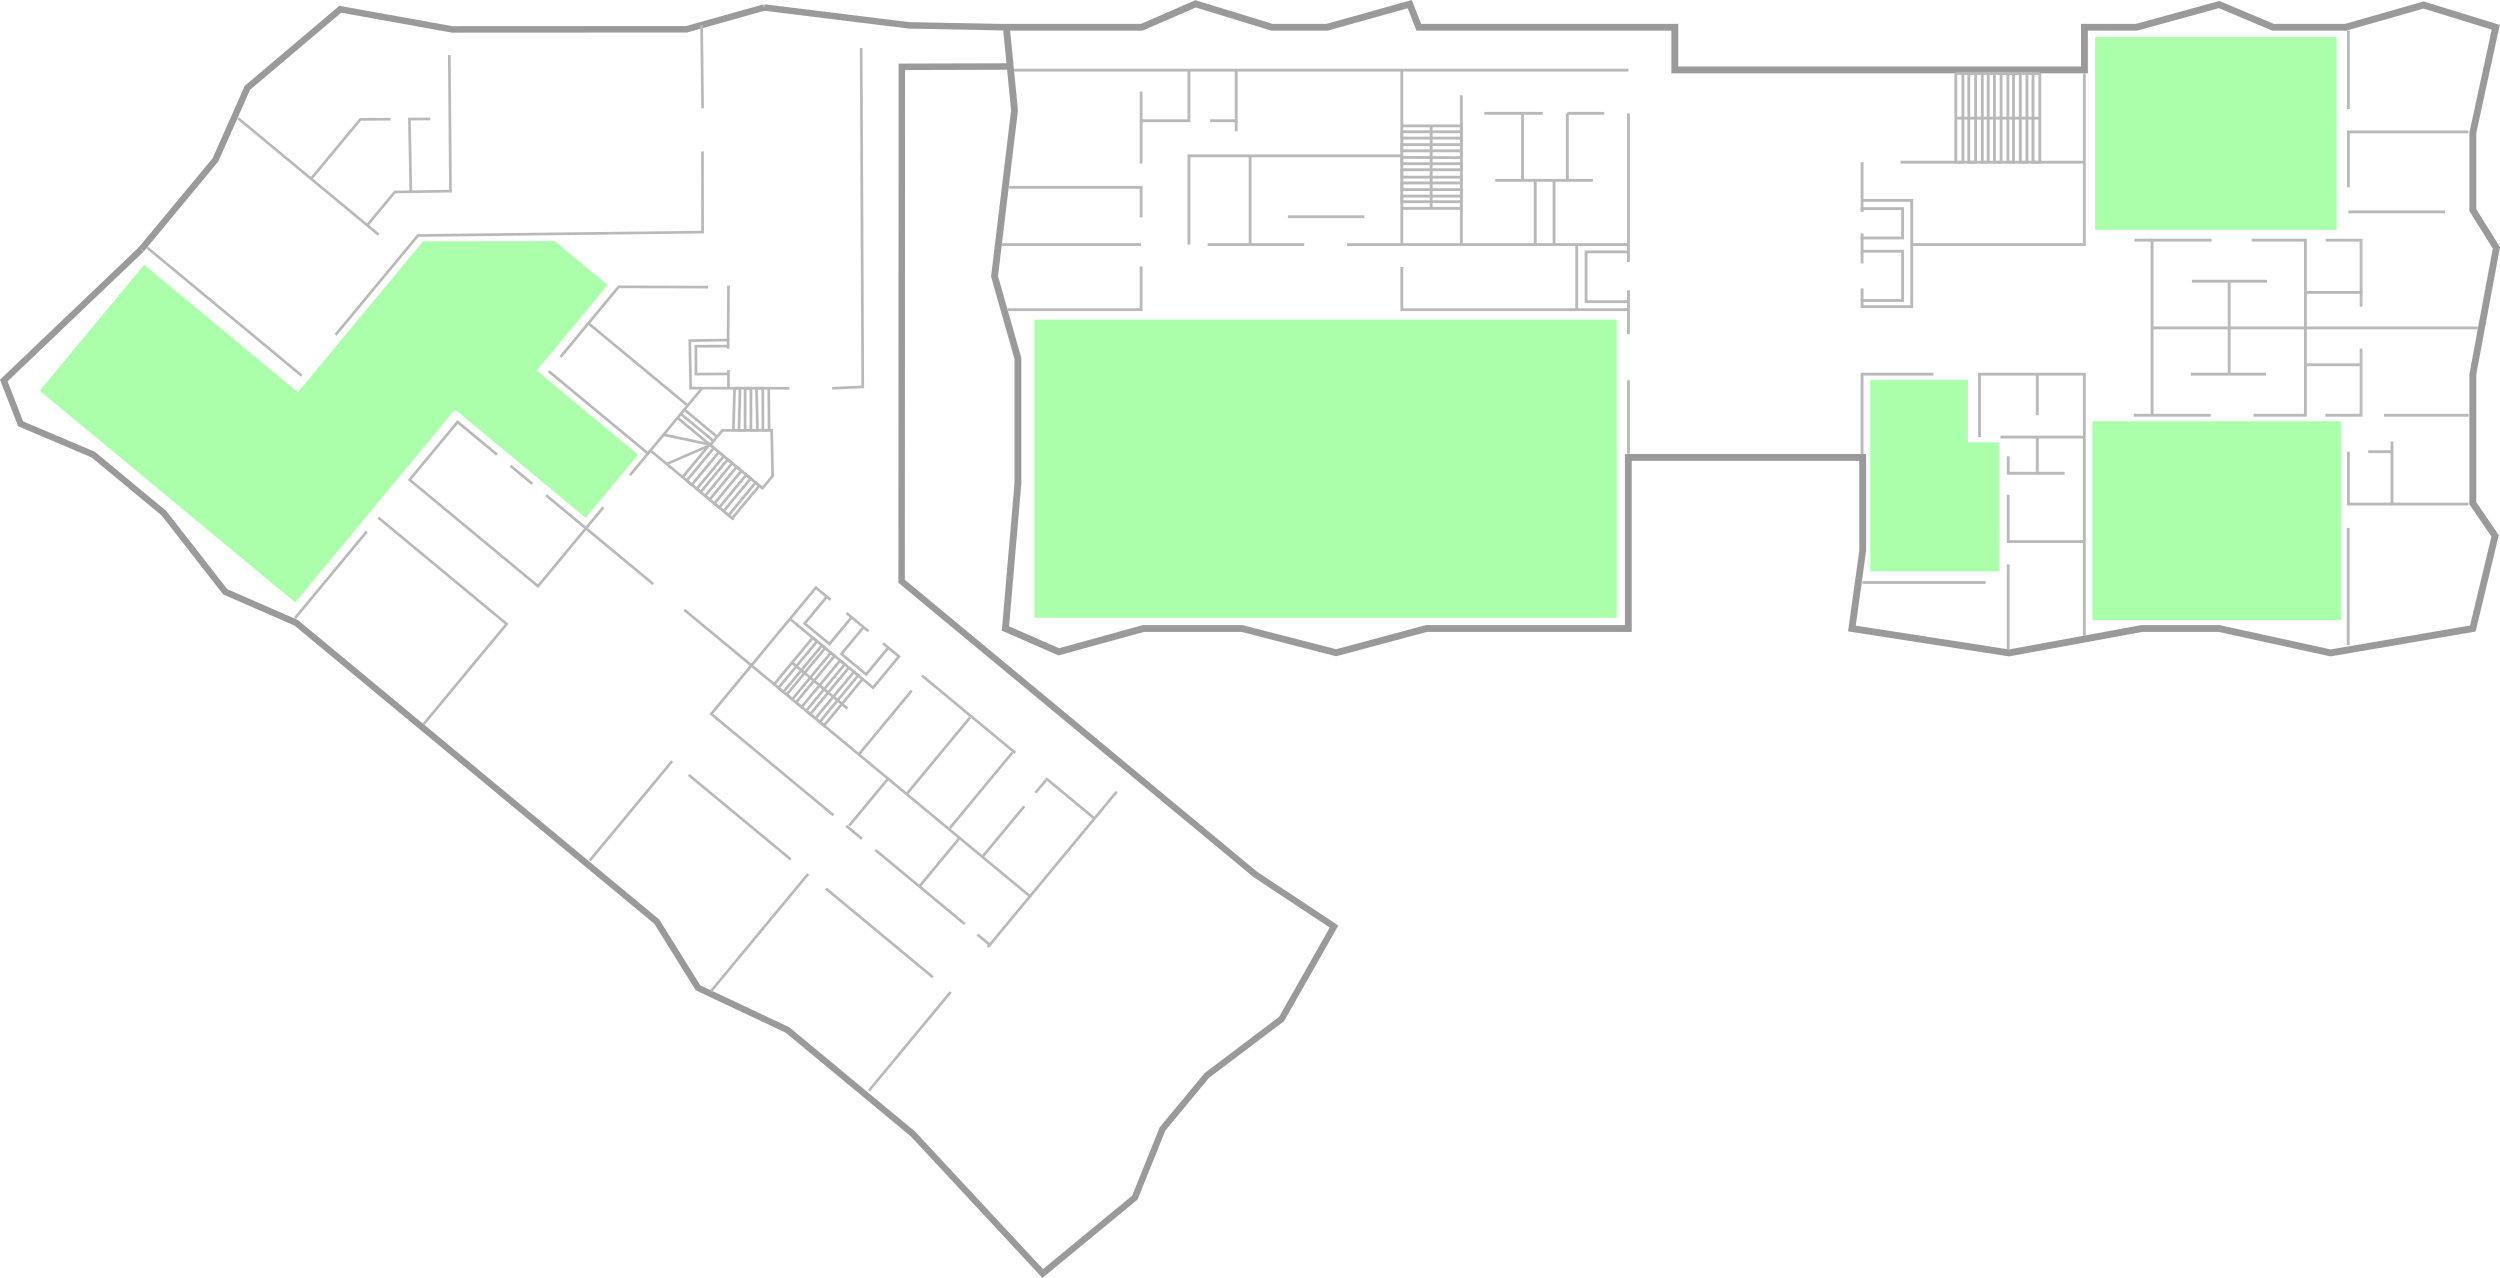
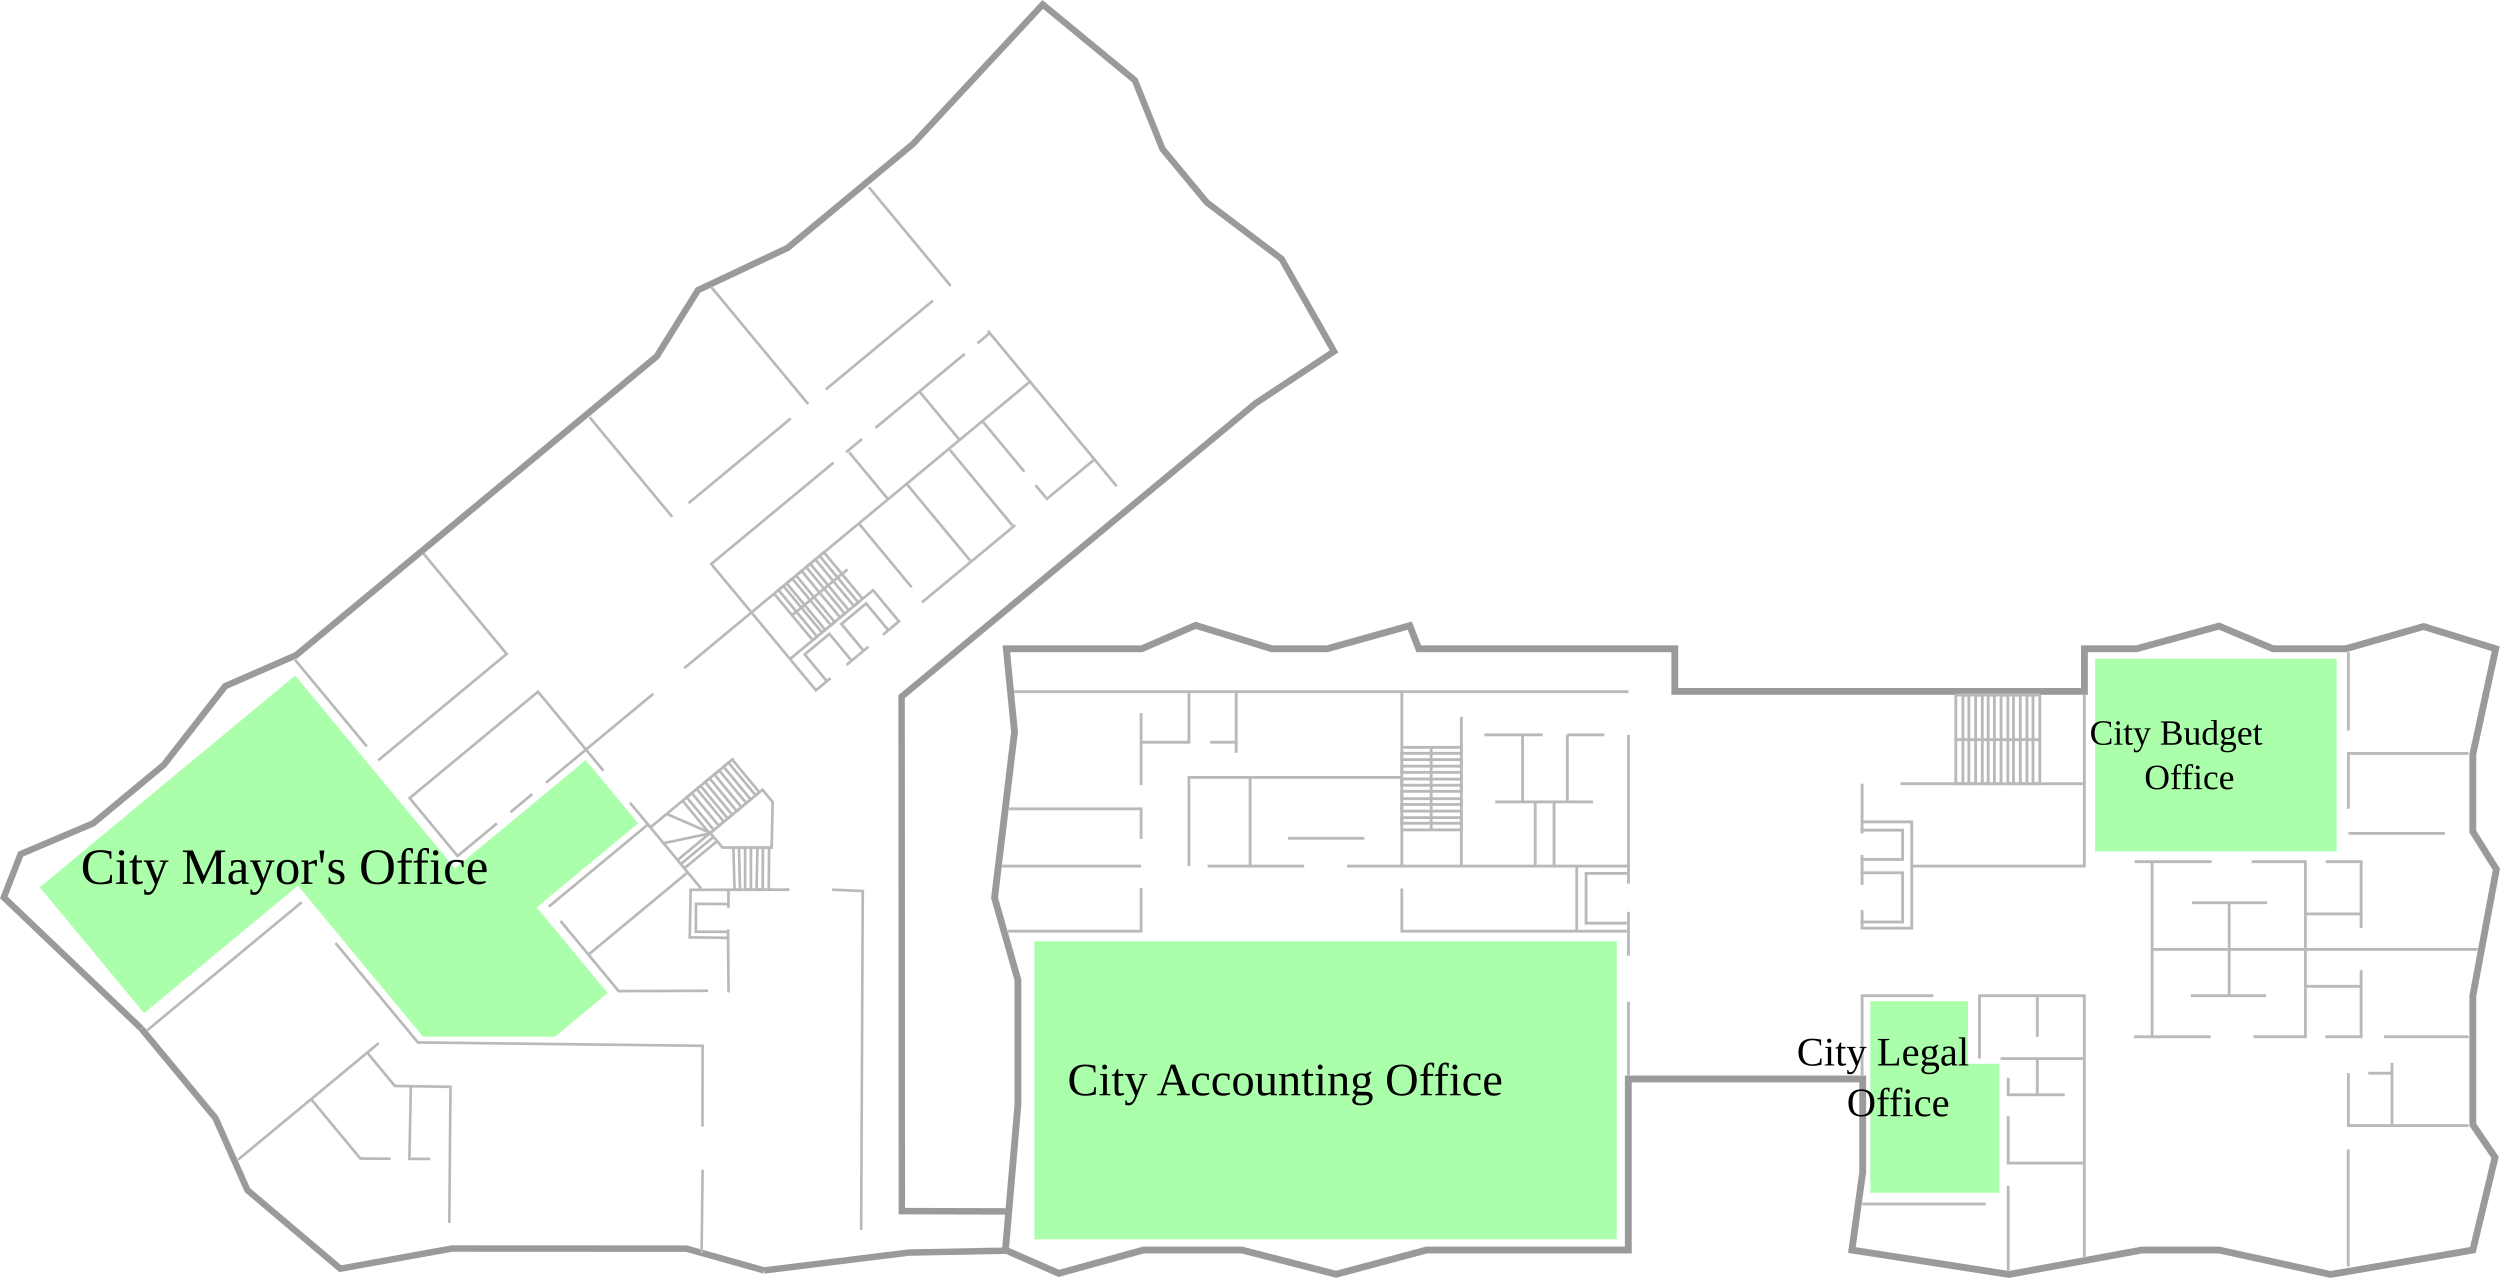
<svg xmlns="http://www.w3.org/2000/svg" width="269.916mm" height="137.973mm" viewBox="0 0 1020.153 521.474" version="1.1" id="svg1" xml:space="preserve">
  <defs id="defs1" />
  <g id="layer1" transform="translate(-51.83653,-198.07)">
-     <g id="g3" transform="matrix(1.219494,0,0,1.219494,39.46208,30.82922)">
-       <g id="g1" transform="matrix(0.5055348,0,0,0.5055348,303.8252,47.53384)">
+     <g id="g3" transform="matrix(1.219494,0,0,-1.219494,39.46208,886.7851)">
+       <g id="g1" transform="matrix(0.5055348,0,0,-0.5055348,303.8252,446.389)">
        <g id="layer2">
          <path style="fill:#59ff59;fill-opacity:0;stroke:#9a9a9a;stroke-width:4.535;stroke-dasharray:none;stroke-opacity:1" d="M 496.865,480.029 V 593.271 H 363.178 l -59.728,16.034 -62.334,-16.034 H 175.777 L 119.899,608.704 84.581,593.271 92.83,497.266 V 414.488 L 77.366,360.172 90.594,250.336 85.183,195.297 h 89.592 l 35.676,-15.512 50.508,15.512 h 36.478 l 54.749,-15.311 5.981,15.311 h 169.475 v 28.203 h 271.12 v -28.203 h 34.439 l 54.706,-15.023 35.715,15.023 h 48.045 l 51.588,-14.739 47.761,14.739 -15.165,69.87 v 51.163 l 15.59,24.944 -15.59,83.759 v 85.318 l 14.739,21.588 -14.739,61.331 -94.191,16.146 -73.753,-16.146 h -51.163 l -87.94,16.146 -103.956,-16.146 7.148,-51.456 v -61.786 z" id="path25" />
          <path style="fill:#59ff59;fill-opacity:0;stroke:#b9b9b9;stroke-width:1.89;stroke-dasharray:none;stroke-opacity:1" d="M 90.293,223.679 H 496.965" id="path45" />
          <path style="fill:#59ff59;fill-opacity:0;stroke:#b9b9b9;stroke-width:1.89;stroke-dasharray:none;stroke-opacity:1" d="m 496.965,252.271 v 98.481" id="path46" />
          <path style="fill:#59ff59;fill-opacity:0;stroke:#b9b9b9;stroke-width:1.89;stroke-dasharray:none;stroke-opacity:1" d="m 496.965,369.392 v 29.062" id="path47" />
          <path style="fill:#59ff59;fill-opacity:0;stroke:#b9b9b9;stroke-width:1.89;stroke-dasharray:none;stroke-opacity:1" d="m 496.965,428.919 v 48.604" id="path48" />
          <path style="fill:#59ff59;fill-opacity:0;stroke:#b9b9b9;stroke-width:1.89;stroke-dasharray:none;stroke-opacity:1" d="M 496.965,382.219 H 346.943 v -28.261" id="path49" />
          <path style="fill:#59ff59;fill-opacity:0;stroke:#b9b9b9;stroke-width:1.89;stroke-dasharray:none;stroke-opacity:1" d="m 87.019,301.246 h 87.354 v 19.903" id="path50" />
          <path style="fill:#59ff59;fill-opacity:0;stroke:#b9b9b9;stroke-width:1.89;stroke-dasharray:none;stroke-opacity:1" d="M 82.201,339.127 H 174.374" id="path51" />
          <path style="fill:#59ff59;fill-opacity:0;stroke:#b9b9b9;stroke-width:1.89;stroke-dasharray:none;stroke-opacity:1" d="m 174.374,353.604 v 28.615 H 86.027" id="path52" />
          <path style="fill:#59ff59;fill-opacity:0;stroke:#b9b9b9;stroke-width:1.89;stroke-dasharray:none;stroke-opacity:1" d="m 174.374,237.815 v 47.761" id="path53" />
          <path style="fill:#59ff59;fill-opacity:0;stroke:#b9b9b9;stroke-width:1.89;stroke-dasharray:none;stroke-opacity:1" d="m 174.374,257.151 h 31.668 v -33.472" id="path54" />
          <path style="fill:#59ff59;fill-opacity:0;stroke:#b9b9b9;stroke-width:1.89;stroke-dasharray:none;stroke-opacity:1" d="m 237.309,223.679 v 33.472 h -17.21" id="path55" />
          <path style="fill:#59ff59;fill-opacity:0;stroke:#b9b9b9;stroke-width:1.89;stroke-dasharray:none;stroke-opacity:1" d="m 237.309,257.151 v 7.024" id="path56" />
          <path style="fill:#59ff59;fill-opacity:0;stroke:#b9b9b9;stroke-width:1.89;stroke-dasharray:none;stroke-opacity:1" d="M 206.042,339.127 V 280.401 H 346.943" id="path57" />
          <path style="fill:#59ff59;fill-opacity:0;stroke:#b9b9b9;stroke-width:1.89;stroke-dasharray:none;stroke-opacity:1" d="m 218.398,339.127 h 63.918" id="path58" />
          <path style="fill:#59ff59;fill-opacity:0;stroke:#b9b9b9;stroke-width:1.89;stroke-dasharray:none;stroke-opacity:1" d="M 246.528,339.127 V 280.401" id="path59" />
          <path style="fill:#59ff59;fill-opacity:0;stroke:#b9b9b9;stroke-width:1.89;stroke-dasharray:none;stroke-opacity:1" d="m 271.545,320.724 h 50.596" id="path60" />
          <path style="fill:#59ff59;fill-opacity:0;stroke:#b9b9b9;stroke-width:1.89;stroke-dasharray:none;stroke-opacity:1" d="M 310.661,339.127 H 496.965" id="path61" />
          <path style="fill:#59ff59;fill-opacity:0;stroke:#b9b9b9;stroke-width:1.89;stroke-dasharray:none;stroke-opacity:1" d="M 346.943,339.127 V 223.679" id="path62" />
          <path style="fill:#59ff59;fill-opacity:0;stroke:#b9b9b9;stroke-width:1.89;stroke-dasharray:none;stroke-opacity:1" d="m 386.343,240.315 v 98.812" id="path63" />
          <path style="fill:#59ff59;fill-opacity:0;stroke:#b9b9b9;stroke-width:1.89;stroke-dasharray:none;stroke-opacity:1" d="m 401.56,252.271 h 38.638" id="path64" />
          <path style="fill:#59ff59;fill-opacity:0;stroke:#b9b9b9;stroke-width:1.89;stroke-dasharray:none;stroke-opacity:1" d="m 456.496,252.271 h 24.434" id="path65" />
          <path style="fill:#59ff59;fill-opacity:0;stroke:#b9b9b9;stroke-width:1.89;stroke-dasharray:none;stroke-opacity:1" d="m 456.496,252.271 v 44.36" id="path66" />
          <path style="fill:#59ff59;fill-opacity:0;stroke:#b9b9b9;stroke-width:1.89;stroke-dasharray:none;stroke-opacity:1" d="M 473.414,296.631 H 408.776" id="path67" />
          <path style="fill:#59ff59;fill-opacity:0;stroke:#b9b9b9;stroke-width:1.89;stroke-dasharray:none;stroke-opacity:1" d="M 426.876,296.631 V 252.271" id="path68" />
          <path style="fill:#59ff59;fill-opacity:0;stroke:#b9b9b9;stroke-width:1.89;stroke-dasharray:none;stroke-opacity:1" d="m 435.238,296.631 v 42.496" id="path69" />
          <path style="fill:#59ff59;fill-opacity:0;stroke:#b9b9b9;stroke-width:1.89;stroke-dasharray:none;stroke-opacity:1" d="M 447.709,339.127 V 296.631" id="path70" />
          <path style="fill:#59ff59;fill-opacity:0;stroke:#b9b9b9;stroke-width:1.89;stroke-dasharray:none;stroke-opacity:1" d="m 462.732,339.127 v 43.092" id="path71" />
          <path style="fill:#59ff59;fill-opacity:0;stroke:#b9b9b9;stroke-width:1.89;stroke-dasharray:none;stroke-opacity:1" d="m 496.02,343.967 h -27.115 v 32.941 h 28.06" id="path73" />
          <path style="fill:#59ff59;fill-opacity:0;stroke:#b9b9b9;stroke-width:1.89;stroke-dasharray:none;stroke-opacity:1" d="m 651.596,284.61 v 32.87" id="path103" />
          <path style="fill:#59ff59;fill-opacity:0;stroke:#b9b9b9;stroke-width:1.89;stroke-dasharray:none;stroke-opacity:1" d="m 651.596,331.711 v 19.943" id="path104" />
          <path style="fill:#59ff59;fill-opacity:0;stroke:#b9b9b9;stroke-width:1.89;stroke-dasharray:none;stroke-opacity:1" d="m 651.596,368.189 v 12.026 h 32.87 v -70.351 h -32.87" id="path105" />
          <path style="fill:#59ff59;fill-opacity:0;stroke:#b9b9b9;stroke-width:1.89;stroke-dasharray:none;stroke-opacity:1" d="M 684.467,339.127 H 798.712 V 225.884" id="path106" />
          <path style="fill:#59ff59;fill-opacity:0;stroke:#b9b9b9;stroke-width:1.89;stroke-dasharray:none;stroke-opacity:1" d="M 798.712,284.61 H 677.021" id="path107" />
          <path style="fill:#59ff59;fill-opacity:0;stroke:#b9b9b9;stroke-width:1.89;stroke-dasharray:none;stroke-opacity:1" d="m 651.596,477.897 v -52.986 h 47.201" id="path108" />
          <path style="fill:#59ff59;fill-opacity:0;stroke:#b9b9b9;stroke-width:1.89;stroke-dasharray:none;stroke-opacity:1" d="m 729.317,466.559 v -41.648 h 69.394 v 173.169" id="path109" />
          <path style="fill:#59ff59;fill-opacity:0;stroke:#b9b9b9;stroke-width:1.89;stroke-dasharray:none;stroke-opacity:1" d="m 767.583,424.911 v 27.192" id="path110" />
          <path style="fill:#59ff59;fill-opacity:0;stroke:#b9b9b9;stroke-width:1.89;stroke-dasharray:none;stroke-opacity:1" d="M 798.712,466.559 H 743.206" id="path111" />
          <path style="fill:#59ff59;fill-opacity:0;stroke:#b9b9b9;stroke-width:1.89;stroke-dasharray:none;stroke-opacity:1" d="m 767.583,466.559 v 23.952 h -19.275 v -11.267" id="path112" />
          <path style="fill:#59ff59;fill-opacity:0;stroke:#b9b9b9;stroke-width:1.89;stroke-dasharray:none;stroke-opacity:1" d="m 767.583,490.51 h 18.141" id="path113" />
          <path style="fill:#59ff59;fill-opacity:0;stroke:#b9b9b9;stroke-width:1.89;stroke-dasharray:none;stroke-opacity:1" d="M 798.712,535.721 H 748.308 V 504.683" id="path114" />
          <path style="fill:#59ff59;fill-opacity:0;stroke:#b9b9b9;stroke-width:1.89;stroke-dasharray:none;stroke-opacity:1" d="m 748.308,550.78 v 56.22" id="path115" />
          <path style="fill:#59ff59;fill-opacity:0;stroke:#b9b9b9;stroke-width:1.89;stroke-dasharray:none;stroke-opacity:1" d="M 831.482,452.103 H 882.38" id="path116" />
          <path style="fill:#59ff59;fill-opacity:0;stroke:#b9b9b9;stroke-width:1.89;stroke-dasharray:none;stroke-opacity:1" d="M 843.548,452.103 V 336.22 h 39.4" id="path117" />
          <path style="fill:#59ff59;fill-opacity:0;stroke:#b9b9b9;stroke-width:1.89;stroke-dasharray:none;stroke-opacity:1" d="m 831.926,336.22 h 11.621" id="path118" />
          <path style="fill:#59ff59;fill-opacity:0;stroke:#b9b9b9;stroke-width:1.89;stroke-dasharray:none;stroke-opacity:1" d="m 869.908,363.383 h 49.745" id="path119" />
          <path style="fill:#59ff59;fill-opacity:0;stroke:#b9b9b9;stroke-width:1.89;stroke-dasharray:none;stroke-opacity:1" d="m 894.569,363.383 v 61.527" id="path120" />
          <path style="fill:#59ff59;fill-opacity:0;stroke:#b9b9b9;stroke-width:1.89;stroke-dasharray:none;stroke-opacity:1" d="m 869.2,424.911 h 49.745" id="path121" />
          <path style="fill:#59ff59;fill-opacity:0;stroke:#b9b9b9;stroke-width:1.89;stroke-dasharray:none;stroke-opacity:1" d="m 910.725,452.103 h 34.3 V 336.22 h -35.575" id="path122" />
          <path style="fill:#59ff59;fill-opacity:0;stroke:#b9b9b9;stroke-width:1.89;stroke-dasharray:none;stroke-opacity:1" d="M 843.548,394.279 H 1059.069" id="path123" />
          <path style="fill:#59ff59;fill-opacity:0;stroke:#b9b9b9;stroke-width:1.89;stroke-dasharray:none;stroke-opacity:1" d="m 945.025,370.795 h 36.879 v 9.42" id="path124" />
          <path style="fill:#59ff59;fill-opacity:0;stroke:#b9b9b9;stroke-width:1.89;stroke-dasharray:none;stroke-opacity:1" d="M 981.904,370.795 V 336.22 H 958.487" id="path125" />
          <path style="fill:#59ff59;fill-opacity:0;stroke:#b9b9b9;stroke-width:1.89;stroke-dasharray:none;stroke-opacity:1" d="m 958.203,452.103 h 23.701 v -44.077" id="path126" />
          <path style="fill:#59ff59;fill-opacity:0;stroke:#b9b9b9;stroke-width:1.89;stroke-dasharray:none;stroke-opacity:1" d="M 981.904,418.697 H 945.025" id="path127" />
          <path style="fill:#59ff59;fill-opacity:0;stroke:#b9b9b9;stroke-width:1.89;stroke-dasharray:none;stroke-opacity:1" d="m 997.037,452.103 h 56.02" id="path128" />
          <path style="fill:#59ff59;fill-opacity:0;stroke:#b9b9b9;stroke-width:1.89;stroke-dasharray:none;stroke-opacity:1" d="m 1002.348,469.406 v 41.489 h 50.608" id="path129" />
          <path style="fill:#59ff59;fill-opacity:0;stroke:#b9b9b9;stroke-width:1.89;stroke-dasharray:none;stroke-opacity:1" d="M 1002.348,510.895 H 973.486 V 476.22" id="path130" />
          <path style="fill:#59ff59;fill-opacity:0;stroke:#b9b9b9;stroke-width:1.89;stroke-dasharray:none;stroke-opacity:1" d="m 986.614,476.22 h 15.734" id="path131" />
          <path style="fill:#59ff59;fill-opacity:0;stroke:#b9b9b9;stroke-width:1.89;stroke-dasharray:none;stroke-opacity:1" d="m 973.486,317.48 h 63.941" id="path132" />
          <path style="fill:#59ff59;fill-opacity:0;stroke:#b9b9b9;stroke-width:1.89;stroke-dasharray:none;stroke-opacity:1" d="m 973.486,301.166 v -36.599 h 79.47" id="path133" />
          <path style="fill:#59ff59;fill-opacity:0;stroke:#b9b9b9;stroke-width:1.89;stroke-dasharray:none;stroke-opacity:1" d="M 973.486,249.436 V 197.565" id="path134" />
          <path style="fill:#59ff59;fill-opacity:0;stroke:#b9b9b9;stroke-width:1.89;stroke-dasharray:none;stroke-opacity:1" d="m 650.651,315.338 h 27.786 v 19.416 h -27.786" id="path139" />
          <path style="fill:#59ff59;fill-opacity:0;stroke:#b9b9b9;stroke-width:1.89;stroke-dasharray:none;stroke-opacity:1" d="m 650.651,343.542 h 27.786 v 32.597 h -27.786" id="path140" />
          <path style="fill:#59ff59;fill-opacity:0;stroke:#b9b9b9;stroke-width:1.89;stroke-dasharray:none;stroke-opacity:1" d="M 366.359,315.175 V 260.558" id="path156" />
          <path style="fill:#59ff59;fill-opacity:0;stroke:#b9b9b9;stroke-width:1.89;stroke-dasharray:none;stroke-opacity:1" d="m 346.943,260.558 h 39.4 v 3.908 h -39.4 v 4.209 h 39.4 v 4.309 h -39.4 v 4.109 h 39.4 v 4.51 l -39.4,-0.2 10e-6,4.209 h 39.4 v 4.009 h -39.4 v 4.911 h 39.4 v 3.808 h -39.4 v 4.409 h 39.4 v 4.309 h -39.4 v 3.708 h 39.4 v 4.409 h -39.4" id="path157" />
          <path style="fill:#59ff59;fill-opacity:0;stroke:#b9b9b9;stroke-width:1.89;stroke-dasharray:none;stroke-opacity:1" d="m 713.729,255.447 h 55.719" id="path158" />
          <path style="fill:#59ff59;fill-opacity:0;stroke:#b9b9b9;stroke-width:1.89;stroke-dasharray:none;stroke-opacity:1" d="m 713.629,225.884 v 58.726 h 4.71 v -58.726 h 3.908 v 58.726 h 4.51 v -58.726 h 4.409 v 58.726 h 3.908 c 0,0 0,-58.726 0,-58.726 h 4.109 v 58.726 h 4.409 v -58.726 h 4.51 v 58.726 h 3.708 v -58.726 h 4.51 v 58.726 h 4.409 v -58.726 h 4.009 v 58.726 h 4.51 v -58.726" id="path173" />
          <path style="fill:#59ff59;fill-opacity:0;stroke:#b9b9b9;stroke-width:1.89;stroke-dasharray:none;stroke-opacity:1" d="m 713.629,225.884 h 55.619" id="path174" />
          <path style="fill:#59ff59;fill-opacity:0;stroke:#b9b9b9;stroke-width:1.89;stroke-dasharray:none;stroke-opacity:1" d="m 651.797,562.806 h 81.575" id="path183" />
          <path style="fill:#59ff59;fill-opacity:0;stroke:#b9b9b9;stroke-width:1.89;stroke-dasharray:none;stroke-opacity:1" d="m 973.368,526.65 v 77.524" id="path186" />
        </g>
        <g id="layer3">
          <path class="rooms" data-floorlocation="Fourth Floor" data-roomname="Lipa City Accounting Office" style="fill:#59ff59;fill-opacity:0.5;stroke:#b9b9b9;stroke-width:1.89;stroke-dasharray:none;stroke-opacity:0" d="M 489.235,388.833 H 103.743 V 586.175 H 489.235 Z" id="path177" />
-           <path class="rooms" data-floorlocation="Fourth Floor" data-roomname="Lipa City Legal Office" style="fill:#59ff59;fill-opacity:0.5;stroke:#b9b9b9;stroke-widt h:1.89;stroke-dasharray:none;stroke-opacity:0" d="m 721.664,428.577 h -64.627 v 126.814 h 85.353 V 470.007 H 721.664 Z" id="path182" />
-           <path class="rooms" data-floorlocation="Fourth Floor" data-roomname="" style="fill:#59ff59;fill-opacity:0.5;stroke:#b9b9b9;stroke-width:1.89;stroke-dasharray:none;stroke-opacity:0" d="M 968.549,456.071 H 804.006 v 131.663 h 164.543 z" id="path187" />
+           <path class="rooms" data-floorlocation="Fourth Floor" data-roomname="Lipa City Legal Office" style="fill:#59ff59;fill-opacity:0.5;stroke:#b9b9b9;stroke-dasharray:none;stroke-opacity:0" d="m 721.664,428.577 h -64.627 v 126.814 h 85.353 V 470.007 H 721.664 Z" id="path182" />
          <path class="rooms" data-floorlocation="Fourth Floor" data-roomname="Lipa City Budget Office" style="fill:#59ff59;fill-opacity:0.5;stroke:#b9b9b9;stroke-width:1.89;stroke-dasharray:none;stroke-opacity:0" d="M 805.849,201.816 H 965.715 V 329.369 H 805.849 Z" id="path191" />
        </g>
      </g>
      <g id="g2" transform="matrix(0.3673439,0.3044333,-0.3044333,0.3673439,189.1092,-13.85227)">
        <g id="layer2-1">
          <path style="fill:#59ff59;fill-opacity:0;stroke:#b9b9b9;stroke-width:1.89;stroke-opacity:0" d="m 215.662,278.196 28.06,-1.203" id="path21" />
          <path style="fill:#59ff59;fill-opacity:0;stroke:#9a9a9a;stroke-width:4.535;stroke-dasharray:none;stroke-opacity:1" d="M 101.016,554.57 V 472.937 L 86.027,419.699 101.016,335.747 170.365,296.636 296.949,191.611 329.105,145.126" id="path23" />
          <path style="fill:#59ff59;fill-opacity:0;stroke:#9a9a9a;stroke-width:4.535;stroke-dasharray:none;stroke-opacity:1" d="M 329.105,145.126 415.254,89.993 469.393,46.901" id="path24" />
          <path style="fill:#59ff59;fill-opacity:0;stroke:#9a9a9a;stroke-width:4.535;stroke-dasharray:none;stroke-opacity:1" d="m 488.101,67.107 -58.054,48.399 230.108,277.923 h 322.424 l 65.619,-7.086 13.039,73.414 -15.094,63.918 v 48.753 l 15.802,49.462 -15.802,82.201 -132.584,-17.29 H 799.329 l -67.178,17.29 -51.871,-17.29 H 351.762 l -52.155,15.023 -68.311,-15.023 h -64.343 l -53.005,15.873 -28.487,-15.873 15.556,-132.229" id="path25-2" />
          <path style="fill:#59ff59;fill-opacity:0;stroke:#b9b9b9;stroke-width:1.89;stroke-dasharray:none;stroke-opacity:1" d="m 399.656,123.565 152.527,182.291 -15.934,14.431" id="path26" />
          <path style="fill:#59ff59;fill-opacity:0;stroke:#b9b9b9;stroke-width:1.89;stroke-dasharray:none;stroke-opacity:1" d="m 513.2,339.427 -53.414,44.094 -21.747,-25.254 20.444,-17.437 3.908,4.61" id="path27" />
          <path style="fill:#59ff59;fill-opacity:0;stroke:#b9b9b9;stroke-width:1.89;stroke-dasharray:none;stroke-opacity:1" d="m 472.112,356.865 8.131,9.769" id="path28" />
          <path style="fill:#59ff59;fill-opacity:0;stroke:#b9b9b9;stroke-width:1.89;stroke-dasharray:none;stroke-opacity:1" d="m 461.237,344.079 -17.386,14.489 12.527,15.032 17.458,-14.664" id="path29" />
          <path style="fill:#59ff59;fill-opacity:0;stroke:#b9b9b9;stroke-width:1.89;stroke-dasharray:none;stroke-opacity:1" d="M 458.482,340.83 434.331,311.167" id="path30" />
          <path style="fill:#59ff59;fill-opacity:0;stroke:#b9b9b9;stroke-width:1.89;stroke-dasharray:none;stroke-opacity:1" d="m 424.009,321.188 -48.437,39.856 v 63.847" id="path31" />
          <path style="fill:#59ff59;fill-opacity:0;stroke:#b9b9b9;stroke-width:1.89;stroke-dasharray:none;stroke-opacity:1" d="m 375.571,437.93 h 89.854" id="path32" />
          <path style="fill:#59ff59;fill-opacity:0;stroke:#b9b9b9;stroke-width:1.89;stroke-dasharray:none;stroke-opacity:1" d="M 465.992,437.93 V 379.256" id="path33" />
          <path style="fill:#59ff59;fill-opacity:0;stroke:#b9b9b9;stroke-width:1.89;stroke-dasharray:none;stroke-opacity:1" d="M 465.992,394.279 H 375.571" id="path34" />
          <path style="fill:#59ff59;fill-opacity:0;stroke:#b9b9b9;stroke-width:1.89;stroke-dasharray:none;stroke-opacity:1" d="m 465.992,435.238 h 75.894" id="path35" />
          <path style="fill:#59ff59;fill-opacity:0;stroke:#b9b9b9;stroke-width:1.89;stroke-dasharray:none;stroke-opacity:1" d="m 543.364,405.469 h -47.502 v -13.304 l 26.536,-22.121 20.966,24.235 z" id="path37" />
          <path style="fill:#59ff59;fill-opacity:0;stroke:#b9b9b9;stroke-width:1.89;stroke-dasharray:none;stroke-opacity:1" d="m 465.992,435.238 v 22.443" id="path38" />
          <path style="fill:#59ff59;fill-opacity:0;stroke:#b9b9b9;stroke-width:1.89;stroke-dasharray:none;stroke-opacity:1" d="M 465.992,486.967 V 558.822 H 349.069 v -52.722 h 35.856" id="path40" />
          <path style="fill:#59ff59;fill-opacity:0;stroke:#b9b9b9;stroke-width:1.89;stroke-dasharray:none;stroke-opacity:1" d="m 397.255,506.1 h 19.842" id="path41" />
          <path style="fill:#59ff59;fill-opacity:0;stroke:#b9b9b9;stroke-width:1.89;stroke-dasharray:none;stroke-opacity:1" d="m 429.569,506.1 h 36.423" id="path42" />
          <path style="fill:#59ff59;fill-opacity:0;stroke:#b9b9b9;stroke-width:1.89;stroke-dasharray:none;stroke-opacity:1" d="m 465.992,506.1 h 61.367" id="path43" />
          <path style="fill:#59ff59;fill-opacity:0;stroke:#b9b9b9;stroke-width:1.89;stroke-dasharray:none;stroke-opacity:1" d="m 555.591,506.1 h 314.875 v 46.284" id="path44" />
          <path style="fill:#59ff59;fill-opacity:0;stroke:#b9b9b9;stroke-width:1.89;stroke-dasharray:none;stroke-opacity:1" d="M 870.465,506.1 V 410.88" id="path45-4" />
          <path style="fill:#59ff59;fill-opacity:0;stroke:#b9b9b9;stroke-width:1.89;stroke-dasharray:none;stroke-opacity:1" d="M 870.465,550.279 H 859.208" id="path46-2" />
          <path style="fill:#59ff59;fill-opacity:0;stroke:#b9b9b9;stroke-width:1.89;stroke-dasharray:none;stroke-opacity:1" d="M 847.616,550.279 H 766.242" id="path47-5" />
          <path style="fill:#59ff59;fill-opacity:0;stroke:#b9b9b9;stroke-width:1.89;stroke-dasharray:none;stroke-opacity:1" d="M 754.016,550.279 H 739.585" id="path48-8" />
          <path style="fill:#59ff59;fill-opacity:0;stroke:#b9b9b9;stroke-width:1.89;stroke-dasharray:none;stroke-opacity:1" d="M 728.06,550.279 H 616.722 V 435.238 h 13.429" id="path49-6" />
          <path style="fill:#59ff59;fill-opacity:0;stroke:#b9b9b9;stroke-width:1.89;stroke-dasharray:none;stroke-opacity:1" d="m 644.581,435.238 h 20.043" id="path50-2" />
          <path style="fill:#59ff59;fill-opacity:0;stroke:#b9b9b9;stroke-width:1.89;stroke-dasharray:none;stroke-opacity:1" d="m 677.853,435.238 h 14.531 v 28.456 h -75.662" id="path51-6" />
          <path style="fill:#59ff59;fill-opacity:0;stroke:#b9b9b9;stroke-width:1.89;stroke-dasharray:none;stroke-opacity:1" d="m 806.328,506.1 v 44.179" id="path53-5" />
          <path style="fill:#59ff59;fill-opacity:0;stroke:#b9b9b9;stroke-width:1.89;stroke-dasharray:none;stroke-opacity:1" d="m 870.465,435.238 h -44.295 1.403" id="path54-3" />
          <path style="fill:#59ff59;fill-opacity:0;stroke:#b9b9b9;stroke-width:1.89;stroke-dasharray:none;stroke-opacity:1" d="M 798.311,435.238 H 713.329" id="path55-9" />
          <path style="fill:#59ff59;fill-opacity:0;stroke:#b9b9b9;stroke-width:1.89;stroke-dasharray:none;stroke-opacity:1" d="m 714.531,447.96 v 58.14" id="path56-2" />
          <path style="fill:#59ff59;fill-opacity:0;stroke:#b9b9b9;stroke-width:1.89;stroke-dasharray:none;stroke-opacity:1" d="M 687.933,486.4 H 637.408" id="path67-4" />
          <path style="fill:#59ff59;fill-opacity:0;stroke:#b9b9b9;stroke-width:1.89;stroke-dasharray:none;stroke-opacity:1" d="m 637.408,506.1 v -42.407 h 3.968 v 42.407 h 4.464 v -42.407 h 2.949 v 42.407 h 5.129 v -42.407 h 3.472 v 42.407 h 5.031 v -42.407 h 4.181 v 42.407 h 8.362 v -42.407 h 3.897 v 42.407 h 3.968 v -42.407" id="path68-6" />
          <path style="fill:#59ff59;fill-opacity:0;stroke:#b9b9b9;stroke-width:1.89;stroke-dasharray:none;stroke-opacity:1" d="m 670.289,463.694 v 42.407" id="path69-1" />
          <path style="fill:#59ff59;fill-opacity:0;stroke:#b9b9b9;stroke-width:1.89;stroke-dasharray:none;stroke-opacity:1" d="m 870.465,593.261 v 89.854" id="path70-8" />
          <path style="fill:#59ff59;fill-opacity:0;stroke:#b9b9b9;stroke-width:1.89;stroke-dasharray:none;stroke-opacity:1" d="M 854.319,593.261 H 756.812" id="path71-2" />
          <path style="fill:#59ff59;fill-opacity:0;stroke:#b9b9b9;stroke-width:1.89;stroke-dasharray:none;stroke-opacity:1" d="m 740.655,593.261 v 106.861" id="path72" />
          <path style="fill:#59ff59;fill-opacity:0;stroke:#b9b9b9;stroke-width:1.89;stroke-dasharray:none;stroke-opacity:1" d="M 724.753,593.261 H 631.754" id="path73-1" />
          <path style="fill:#59ff59;fill-opacity:0;stroke:#b9b9b9;stroke-width:1.89;stroke-dasharray:none;stroke-opacity:1" d="m 616.722,593.261 v 90.604" id="path74" />
          <path style="fill:#59ff59;fill-opacity:0;stroke:#b9b9b9;stroke-width:1.89;stroke-dasharray:none;stroke-opacity:1" d="m 349.069,605.898 v 78.969" id="path75" />
          <path style="fill:#59ff59;fill-opacity:0;stroke:#b9b9b9;stroke-width:1.89;stroke-dasharray:none;stroke-opacity:1" d="m 349.069,593.261 h 116.923 v 91.406" id="path76" />
          <path style="fill:#59ff59;fill-opacity:0;stroke:#b9b9b9;stroke-width:1.89;stroke-dasharray:none;stroke-opacity:1" d="m 303.204,182.569 37.787,44.474" id="path77" />
          <path style="fill:#59ff59;fill-opacity:0;stroke:#b9b9b9;stroke-width:1.89;stroke-dasharray:none;stroke-opacity:1" d="m 360.265,250.428 36.14,43.51 -152.213,129.253 v 90.51" id="path78" />
          <path style="fill:#59ff59;fill-opacity:0;stroke:#b9b9b9;stroke-width:1.89;stroke-dasharray:none;stroke-opacity:1" d="M 244.192,550.88 H 103.318" id="path79" />
          <path style="fill:#59ff59;fill-opacity:0;stroke:#b9b9b9;stroke-width:1.89;stroke-dasharray:none;stroke-opacity:1" d="M 222.677,440.344 H 94.603" id="path81" />
          <path style="fill:#59ff59;fill-opacity:0;stroke:#b9b9b9;stroke-width:1.89;stroke-dasharray:none;stroke-opacity:1" d="m 161.145,440.344 v -54.116 l 16.235,-13.629" id="path82" />
          <path style="fill:#59ff59;fill-opacity:0;stroke:#b9b9b9;stroke-width:1.89;stroke-dasharray:none;stroke-opacity:1" d="m 180.387,311.668 61.532,72.956 -29.664,25.386 v 30.333" id="path83" />
          <path style="fill:#59ff59;fill-opacity:0;stroke:#b9b9b9;stroke-width:1.89;stroke-dasharray:none;stroke-opacity:1" d="m 198.699,354.738 -11.196,9.354 33.283,38.619" id="path84" />
          <path style="fill:#59ff59;fill-opacity:0;stroke:#b9b9b9;stroke-width:1.89;stroke-dasharray:none;stroke-opacity:1" d="M 758.087,505.958 V 436.335" id="path86" />
          <path style="fill:#59ff59;fill-opacity:0;stroke:#b9b9b9;stroke-width:1.89;stroke-dasharray:none;stroke-opacity:1" d="m 796.637,436.301 v 68.682" id="path87" />
          <path style="fill:#59ff59;fill-opacity:0;stroke:#b9b9b9;stroke-width:1.89;stroke-dasharray:none;stroke-opacity:1" d="M 827.107,506.1 V 459.986" id="path88" />
          <path style="fill:#59ff59;fill-opacity:0;stroke:#b9b9b9;stroke-width:1.89;stroke-dasharray:none;stroke-opacity:1" d="M 827.107,447.76 V 436.335" id="path89" />
          <path style="fill:#59ff59;fill-opacity:0;stroke:#b9b9b9;stroke-width:1.89;stroke-dasharray:none;stroke-opacity:1" d="m 540.539,435.238 v -29.769 h -3.388 v 29.769 h -4.51 v -29.769 h -4.009 v 29.769 h -4.409 v -29.769 h -4.309 v 29.769 h -4.109 v -29.769 h -4.109 v 29.769 H 508.189 v -29.769 h -4.51 v 29.769 h -4.61 v -29.769 h -3.808 v 29.769" id="path102" />
          <path style="fill:#59ff59;fill-opacity:0;stroke:#b9b9b9;stroke-width:1.89;stroke-dasharray:none;stroke-opacity:1" d="m 480.802,435.238 15.06,-29.769" id="path103-1" />
          <path style="fill:#59ff59;fill-opacity:0;stroke:#b9b9b9;stroke-width:1.89;stroke-dasharray:none;stroke-opacity:1" d="M 465.992,420.853 495.261,405.469" id="path104-9" />
          <path style="fill:#59ff59;fill-opacity:0;stroke:#b9b9b9;stroke-width:1.89;stroke-dasharray:none;stroke-opacity:1" d="m 465.992,405.469 h 29.269" id="path105-7" />
          <path style="fill:#59ff59;fill-opacity:0;stroke:#b9b9b9;stroke-width:1.89;stroke-dasharray:none;stroke-opacity:1" d="m 465.992,401.861 h 29.269" id="path106-6" />
          <path style="fill:#59ff59;fill-opacity:0;stroke:#b9b9b9;stroke-width:1.89;stroke-dasharray:none;stroke-opacity:1" d="m 465.992,397.964 h 29.269" id="path107-2" />
          <path style="fill:#59ff59;fill-opacity:0;stroke:#b9b9b9;stroke-width:1.89;stroke-dasharray:none;stroke-opacity:1" d="m 502.012,348.663 19.006,22.532 -3.331,2.777 -18.91,-22.638 -3.365,2.778 19.341,22.306 -3.533,2.945 -18.84,-22.749 -3.147,2.598 18.864,22.754 -3.324,2.771 -18.281,-23.262 -2.963,2.446 18.241,23.32" id="path108-9" />
          <path style="fill:#59ff59;fill-opacity:0;stroke:#b9b9b9;stroke-width:1.89;stroke-dasharray:none;stroke-opacity:1" d="M 741.188,548.901 V 506.525" id="path109-5" />
          <path style="fill:#59ff59;fill-opacity:0;stroke:#b9b9b9;stroke-width:1.89;stroke-dasharray:none;stroke-opacity:1" d="m 626.708,435.238 v 24.377 h 22.534 v -24.377" id="path114-2" />
          <path style="fill:#59ff59;fill-opacity:0;stroke:#b9b9b9;stroke-width:1.89;stroke-dasharray:none;stroke-opacity:1" d="m 660.155,435.238 v 24.377 h 22.534 v -24.377" id="path115-0" />
        </g>
        <g id="layer3-0">
          <path class="rooms" data-floorlocation="Fourth Floor" data-roomname="Lipa City Mayor_s Office" style="fill:#59ff59;fill-opacity:0.5;stroke:#b9b9b9;stroke-width:1.89;stroke-dasharray:none;stroke-opacity:0" d="M 368.79,364.982 H 320.687 l -71.152,59.127 V 561.515 H 109.412 V 676.249 H 342.133 V 500.573 h 119.055 v -57.624 h -92.398 z" id="path127-3" />
        </g>
      </g>
+       <text xml:space="preserve" style="font-size:11.902px;text-align:center;writing-mode:lr-tb;direction:ltr;text-anchor:middle;fill:#000000;stroke:#b9b9b9;stroke-width:1.151;stroke-opacity:0" x="753.17" y="-315.571" id="text1" transform="scale(1,-1)">
+         <tspan id="tspan1" style="stroke-width:1.151" x="753.17" y="-315.571">City Budget </tspan>
+         <tspan style="stroke-width:1.151" x="753.17" y="-300.694" id="tspan2">Office</tspan>
+       </text>
+       <text xml:space="preserve" style="font-size:13.576px;text-align:center;writing-mode:lr-tb;direction:ltr;text-anchor:middle;fill:#000000;stroke:#b9b9b9;stroke-width:1.313;stroke-opacity:0" x="657.19" y="-208.228" id="text4" transform="scale(1,-1)">
+         <tspan style="stroke-width:1.313" x="657.19" y="-208.228" id="tspan4">City Legal </tspan>
+         <tspan style="stroke-width:1.313" x="657.19" y="-191.258" id="tspan5">Office</tspan>
+       </text>
+       <text xml:space="preserve" style="font-size:15.553px;text-align:center;writing-mode:lr-tb;direction:ltr;text-anchor:middle;fill:#000000;stroke:#b9b9b9;stroke-width:1.504;stroke-opacity:0" x="453.805" y="-198.253" id="text7" transform="scale(1,-1)">
+         <tspan style="stroke-width:1.504" x="453.805" y="-198.253" id="tspan7">City Accounting Office</tspan>
+       </text>
+       <text xml:space="preserve" style="font-size:17.061px;text-align:center;writing-mode:lr-tb;direction:ltr;text-anchor:middle;fill:#000000;stroke:#b9b9b9;stroke-width:1.65;stroke-opacity:0" x="120.294" y="-268.998" id="text8" transform="scale(1,-1)">
+         <tspan style="stroke-width:1.65" x="120.294" y="-268.998" id="tspan8">City Mayor's Office</tspan>
+       </text>
    </g>
  </g>
</svg>
